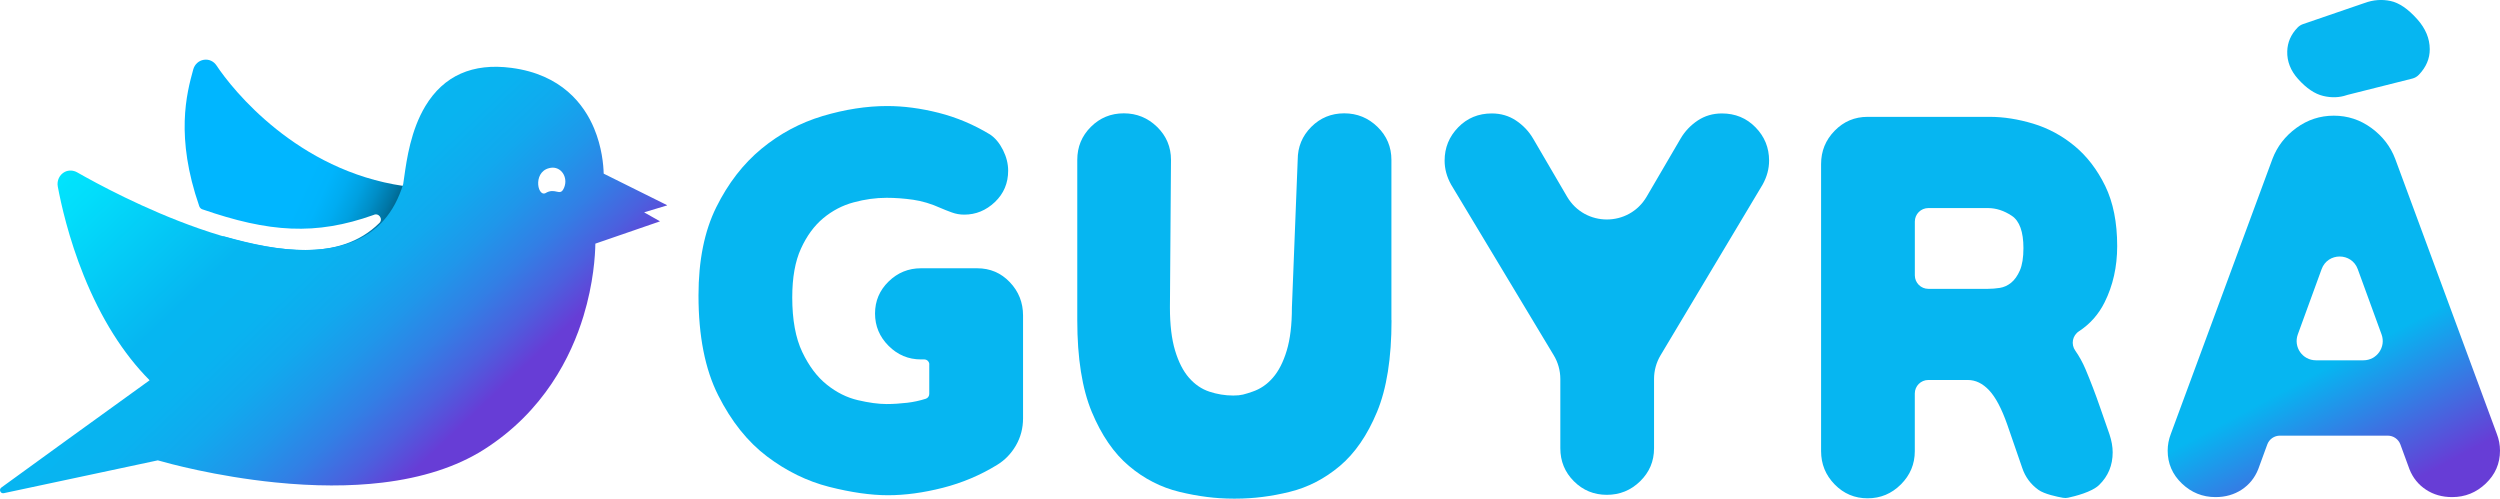
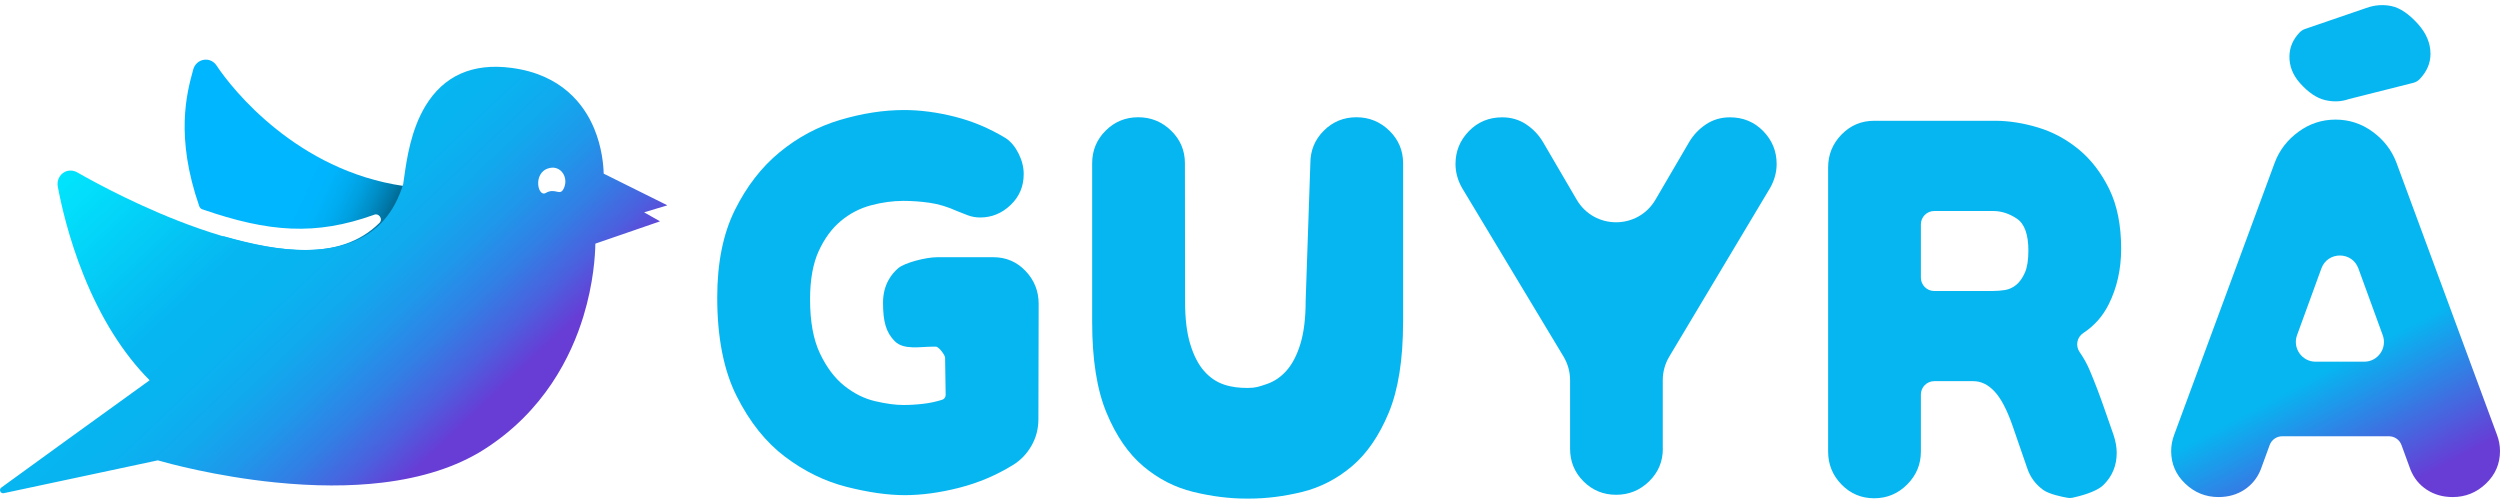
<svg xmlns="http://www.w3.org/2000/svg" version="1.1" x="0px" y="0px" viewBox="0 0 681.86 136" enable-background="new 0 0 681.86 136" xml:space="preserve">
  <g id="Layer_4">
    <g>
      <linearGradient id="SVGID_1_" gradientUnits="userSpaceOnUse" x1="65.826" y1="44.957" x2="122.127" y2="70.779">
        <stop offset="0.287" style="stop-color:#00B6FF" />
        <stop offset="0.376" style="stop-color:#00B4FC" />
        <stop offset="0.452" style="stop-color:#00ACF1" />
        <stop offset="0.523" style="stop-color:#00A0E0" />
        <stop offset="0.591" style="stop-color:#008EC7" />
        <stop offset="0.657" style="stop-color:#0077A7" />
        <stop offset="0.721" style="stop-color:#005B7F" />
        <stop offset="0.784" style="stop-color:#003A51" />
        <stop offset="0.845" style="stop-color:#00141C" />
        <stop offset="0.874" style="stop-color:#000000" />
      </linearGradient>
      <path fill="url(#SVGID_1_)" d="M111.68,52.41c-0.62-1.01-0.49-1.52-1.64-1.69c-29-4.22-46.62-26.25-50.98-32.85    c-0.78-1.18-2.1-1.78-3.47-1.56c-1.39,0.22-2.49,1.23-2.88,2.62c-1.82,6.57-4.93,18.4,1.64,37.32c0.13,0.36,0.4,0.66,0.75,0.81    c18.31,6.34,30.95,7.22,46.79,1.57c1.38-0.7,2.69,1.09,1.59,2.18c-10.99,10.88-28.19,7.6-42.12,3.72    c-1.48-0.41-2.44,1.6-1.15,2.44c0.07,0.05,0.14,0.08,0.21,0.11c9.63,3.62,18.14,5.43,25.45,5.43c5.32,0,10.01-0.96,14.04-2.88    c7.9-3.77,11.02-10.17,12.18-13.65C112.48,54.77,112.34,53.48,111.68,52.41z" />
      <linearGradient id="SVGID_2_" gradientUnits="userSpaceOnUse" x1="56.741" y1="20.047" x2="56.742" y2="20.047">
        <stop offset="0" style="stop-color:#00B6FF" />
        <stop offset="0.128" style="stop-color:#009CDA" />
        <stop offset="0.546" style="stop-color:#004966" />
        <stop offset="0.835" style="stop-color:#00141D" />
        <stop offset="0.967" style="stop-color:#000000" />
        <stop offset="0.972" style="stop-color:#100324" />
        <stop offset="0.986" style="stop-color:#3F0B8A" />
        <stop offset="0.996" style="stop-color:#5C10CA" />
        <stop offset="1" style="stop-color:#6712E3" />
      </linearGradient>
      <polygon fill="url(#SVGID_2_)" points="56.74,20.05 56.74,20.05 56.74,20.05   " />
    </g>
  </g>
  <g id="Layer_3">
    <g>
      <g>
        <linearGradient id="SVGID_3_" gradientUnits="userSpaceOnUse" x1="547.392" y1="73.701" x2="702.575" y2="73.701">
          <stop offset="0" style="stop-color:#00EBFF" />
          <stop offset="0.108" style="stop-color:#0CD1FC" />
          <stop offset="0.549" style="stop-color:#3D6BEF" />
          <stop offset="0.856" style="stop-color:#5B2BE6" />
          <stop offset="1" style="stop-color:#6712E3" />
        </linearGradient>
        <path display="none" fill="url(#SVGID_3_)" d="M151.04,55.12l5.62-1.69l-10.29-5.11l0.07-1.37c0-0.05,0.24-5.93-2.35-12.04     c-3.38-7.96-9.84-12.62-19.2-13.85c-18.04-2.37-22.52,11.88-24.54,26.13c-0.12,0.87-0.23,1.61-0.34,2.24L100,49.56l-0.04,0.13     c-2.78,9.13-8.28,15.38-16.33,18.57C59.7,77.76,19.62,57.3,6.05,49.67C7.9,58.98,14.39,85,31.45,100.82l1.87,1.74l-2.08,1.49     c-7.9,5.67-21.24,15.32-29.77,21.5l27.7-5.91l0.51,0.16c0.14,0.04,14.22,4.25,31.86,6.03c16.09,1.62,38.53,1.51,54.03-8.27     c12.38-7.81,20.95-19.26,25.47-34.02c3.4-11.1,3.1-20.02,3.1-20.11l-0.06-1.55l11.75-4.05L151.04,55.12z" />
        <linearGradient id="SVGID_4_" gradientUnits="userSpaceOnUse" x1="25.297" y1="24.326" x2="143.435" y2="149.117">
          <stop offset="6.592621e-03" style="stop-color:#00EBFF" />
          <stop offset="0.121" style="stop-color:#02DDFB" />
          <stop offset="0.34" style="stop-color:#06B7F1" />
          <stop offset="0.343" style="stop-color:#06B6F1" />
          <stop offset="0.44" style="stop-color:#09B3F0" />
          <stop offset="0.519" style="stop-color:#11A9EE" />
          <stop offset="0.593" style="stop-color:#1F97EA" />
          <stop offset="0.663" style="stop-color:#327FE5" />
          <stop offset="0.73" style="stop-color:#4B60DE" />
          <stop offset="0.791" style="stop-color:#673DD6" />
        </linearGradient>
        <path fill="url(#SVGID_4_)" d="M181.91,55.94l-17.24-8.57c-0.01-0.01-0.02-0.02-0.02-0.04c-0.06-2.33-0.47-7.19-2.61-12.31     c-2.73-6.54-8.87-14.72-22.56-16.51c-10.56-1.39-18.46,2.12-23.46,10.42c-3.96,6.57-5.09,14.52-5.76,19.27     c-0.11,0.77-0.2,1.44-0.29,1.99c0,0,0,0,0,0.01c-2.44,7.89-6.96,13.05-13.83,15.78c-9.76,3.87-23.87,2.64-41.94-3.68     c-14.77-5.16-28.02-12.36-33.13-15.28c-1.03-0.59-2.3-0.68-3.37-0.15c-1.47,0.74-2.24,2.39-1.94,4     c0.87,4.67,2.94,14.05,7.11,24.36c4.72,11.66,10.73,21.22,17.9,28.45c0.02,0.02,0.02,0.05-0.01,0.07     c-12.81,9.2-35.46,25.64-35.7,25.82l-4.7,3.41c-0.75,0.54-0.22,1.73,0.68,1.53l41.99-8.95c0.01,0,0.01,0,0.02,0     c2.78,0.8,15.75,4.37,32.04,6.02c10.62,1.08,20.41,1.1,29.12,0.06c11-1.31,20.3-4.32,27.64-8.94     c16.56-10.45,23.98-25.6,27.29-36.48c2.75-9.04,3.19-16.57,3.24-19.74c0-0.02,0.01-0.03,0.03-0.04l17.52-6.04     c0.04-0.01,0.04-0.06,0.01-0.08l-4.18-2.36c-0.03-0.02-0.03-0.07,0.01-0.08l6.15-1.85C181.95,56.01,181.95,55.95,181.91,55.94z      M148.73,52.7c-2.31,0.98-3.53-6.65,1.98-6.98c2.76,0,4.37,3.16,2.98,5.82C152.63,53.58,151.42,51.05,148.73,52.7z" />
      </g>
    </g>
    <g>
-       <path fill="#06B6F1" d="M253.47,99.41c0-0.76-0.62-1.38-1.38-1.38h-0.91c-3.41,0-6.35-1.23-8.82-3.7c-2.47-2.47-3.7-5.41-3.7-8.82    c0-3.41,1.23-6.32,3.7-8.73c2.47-2.41,5.41-3.61,8.82-3.61h15.34c3.53,0,6.49,1.26,8.9,3.79c2.41,2.53,3.61,5.55,3.61,9.08v28.04    c0,2.71-0.65,5.17-1.94,7.41c-1.29,2.23-3,4-5.11,5.29c-4.58,2.82-9.52,4.91-14.81,6.26c-5.29,1.35-10.29,2.03-14.99,2.03    c-4.7,0-10.05-0.77-16.05-2.29c-6-1.53-11.64-4.29-16.93-8.29c-5.29-4-9.73-9.55-13.31-16.66c-3.59-7.11-5.38-16.19-5.38-27.24    c0-9.52,1.61-17.55,4.85-24.07c3.23-6.52,7.35-11.84,12.34-15.96c5-4.11,10.55-7.08,16.66-8.91c6.11-1.82,11.99-2.73,17.63-2.73    c4.47,0,9.14,0.62,14.02,1.85c4.88,1.24,9.55,3.2,14.02,5.91c1.41,0.94,2.58,2.35,3.53,4.23c0.94,1.88,1.41,3.76,1.41,5.64    c0,3.41-1.21,6.26-3.61,8.55c-2.41,2.29-5.2,3.44-8.38,3.44c-1.18,0-2.32-0.2-3.44-0.62c-1.12-0.41-2.09-0.79-2.91-1.15    c-2.59-1.17-5.11-1.94-7.58-2.29c-2.47-0.35-4.88-0.53-7.23-0.53c-2.94,0-5.94,0.41-8.99,1.24c-3.06,0.82-5.82,2.27-8.29,4.32    c-2.47,2.06-4.5,4.82-6.08,8.29c-1.59,3.47-2.38,7.91-2.38,13.31c0,6.11,0.91,11.08,2.73,14.9c1.82,3.82,4.05,6.79,6.7,8.9    c2.64,2.12,5.47,3.53,8.46,4.23c3,0.7,5.61,1.06,7.85,1.06c1.76,0,3.64-0.12,5.64-0.35c1.68-0.2,3.36-0.56,5.04-1.09    c0.57-0.18,0.95-0.72,0.95-1.32V99.41z" />
-       <path fill="#06B6F1" d="M379.53,87.34c0,10.35-1.32,18.69-3.97,25.04c-2.64,6.35-6.03,11.26-10.14,14.72    c-4.12,3.47-8.67,5.82-13.67,7.05c-5,1.24-9.9,1.85-14.72,1.85h-0.71c-4.7,0-9.58-0.62-14.64-1.85    c-5.06-1.23-9.64-3.58-13.75-7.05c-4.12-3.47-7.49-8.38-10.14-14.72c-2.64-6.35-3.97-14.69-3.97-25.04V43.6    c0-3.53,1.23-6.52,3.7-8.99s5.47-3.7,8.99-3.7c3.53,0,6.55,1.24,9.08,3.7c2.53,2.47,3.79,5.47,3.79,8.99l-0.29,40.29    c0,4.7,0.47,8.61,1.41,11.73c0.94,3.12,2.2,5.59,3.79,7.41c1.59,1.82,3.44,3.09,5.56,3.79c2.11,0.7,4.29,1.06,6.52,1.06    c2.23,0,3.12-0.35,5.24-1.06c2.12-0.71,3.97-1.97,5.55-3.79c1.59-1.82,2.85-4.29,3.79-7.41c0.94-3.11,1.41-7.02,1.41-11.73    l1.58-40.29c0-3.53,1.24-6.52,3.7-8.99c2.47-2.47,5.47-3.7,8.99-3.7c3.53,0,6.55,1.24,9.08,3.7c2.53,2.47,3.79,5.47,3.79,8.99    V87.34z" />
-       <path fill="#06B6F1" d="M451.13,122.27c0,3.53-1.26,6.52-3.79,8.99c-2.53,2.47-5.55,3.7-9.08,3.7c-3.53,0-6.52-1.23-8.99-3.7    s-3.7-5.47-3.7-8.99v-18.9c0-2.28-0.62-4.53-1.8-6.48l-28-46.56c-1.18-2.12-1.76-4.29-1.76-6.52c0-3.53,1.24-6.55,3.7-9.08    c2.47-2.53,5.52-3.79,9.17-3.79c2.47,0,4.67,0.65,6.61,1.94c1.94,1.3,3.5,2.94,4.67,4.94l9.24,15.81c4.86,8.31,16.86,8.31,21.72,0    l9.24-15.81c1.17-2,2.73-3.64,4.67-4.94c1.94-1.29,4.14-1.94,6.61-1.94c3.64,0,6.7,1.26,9.17,3.79c2.47,2.53,3.7,5.55,3.7,9.08    c0,2.23-0.59,4.41-1.76,6.52l-27.84,46.57c-1.17,1.95-1.78,4.18-1.78,6.45V122.27z" />
-       <path fill="#06B6F1" d="M547.47,115.81c-1.53-4.35-3.17-7.46-4.94-9.35c-1.76-1.88-3.7-2.82-5.82-2.82h-10.78    c-2.03,0-3.68,1.65-3.68,3.68v15.72c0,3.53-1.26,6.55-3.79,9.08c-2.53,2.53-5.55,3.79-9.08,3.79s-6.52-1.26-8.99-3.79    c-2.47-2.53-3.7-5.55-3.7-9.08V44.74c0-3.53,1.23-6.55,3.7-9.08c2.47-2.53,5.47-3.79,8.99-3.79h33.33c3.76,0,7.7,0.62,11.81,1.85    c4.11,1.24,7.87,3.26,11.29,6.08c3.41,2.82,6.2,6.47,8.38,10.93c2.17,4.47,3.26,9.93,3.26,16.4c0,5.64-1.15,10.76-3.44,15.34    c-1.64,3.29-3.97,5.91-6.97,7.87c-1.8,1.17-2.26,3.56-1.01,5.31c1.07,1.52,2,3.21,2.79,5.07c1.41,3.35,2.7,6.73,3.88,10.14    l2.64,7.58c0.59,1.76,0.88,3.41,0.88,4.94c0,3.53-1.23,6.5-3.7,8.9c-1.98,1.94-6.69,3.09-8.47,3.47c-0.46,0.1-0.93,0.11-1.4,0.02    c-1.51-0.27-5.06-0.99-6.7-2.18c-2.12-1.53-3.59-3.53-4.41-6L547.47,115.81z M542.18,78.78c1.06,0,2.14-0.09,3.26-0.26    c1.12-0.18,2.14-0.64,3.09-1.41c0.94-0.76,1.73-1.88,2.38-3.35c0.64-1.47,0.97-3.5,0.97-6.08c0-4.47-1.06-7.41-3.17-8.82    c-2.12-1.41-4.29-2.11-6.52-2.11h-16.25c-2.03,0-3.68,1.65-3.68,3.68V75.1c0,2.03,1.65,3.68,3.68,3.68H542.18z" />
-       <linearGradient id="SVGID_5_" gradientUnits="userSpaceOnUse" x1="649.656" y1="135.81" x2="631.491" y2="101.825">
+       <path fill="#06B6F1" d="M257.77,97.58c0-0.76-1.74-3.03-2.5-3.03h-0.9c-3.38,0-7.87,0.97-10.31-1.47    c-2.44-2.44-3.22-5.44-3.22-10.55c0-5.11,2.54-8.02,4.18-9.41s7.33-2.97,10.7-2.97h15.18c3.49,0,6.43,1.25,8.81,3.75    c2.38,2.5,3.58,5.5,3.58,8.99l-0.07,31.4c0,2.68-0.64,5.12-1.92,7.33c-1.28,2.21-2.97,3.96-5.06,5.23    c-4.54,2.79-9.42,4.86-14.66,6.19c-5.23,1.34-10.18,2.01-14.83,2.01c-4.65,0-9.95-0.76-15.88-2.27    c-5.93-1.51-11.52-4.25-16.75-8.2c-5.24-3.95-9.63-9.45-13.18-16.49c-3.55-7.04-5.32-16.02-5.32-26.96c0-9.42,1.6-17.36,4.8-23.82    c3.2-6.46,7.27-11.72,12.22-15.79c4.94-4.07,10.44-7.01,16.49-8.81c6.05-1.8,11.87-2.7,17.45-2.7c4.42,0,9.04,0.61,13.87,1.83    c4.83,1.22,9.45,3.17,13.87,5.85c1.4,0.93,2.56,2.33,3.49,4.19c0.93,1.86,1.4,3.72,1.4,5.58c0,3.37-1.19,6.19-3.58,8.46    c-2.39,2.27-5.15,3.4-8.29,3.4c-1.17,0-2.3-0.2-3.4-0.61c-1.11-0.41-2.07-0.79-2.88-1.13c-2.56-1.16-5.06-1.92-7.5-2.27    c-2.44-0.35-4.83-0.52-7.15-0.52c-2.91,0-5.88,0.41-8.9,1.22c-3.03,0.81-5.76,2.24-8.2,4.28c-2.44,2.04-4.45,4.77-6.02,8.2    c-1.57,3.43-2.35,7.82-2.35,13.17c0,6.05,0.9,10.97,2.7,14.75c1.8,3.78,4.01,6.72,6.63,8.81c2.62,2.09,5.41,3.49,8.38,4.19    c2.97,0.7,5.55,1.05,7.76,1.05c1.74,0,3.6-0.11,5.58-0.35c1.66-0.19,3.33-0.56,4.99-1.08c0.56-0.18,0.94-0.71,0.94-1.31    L257.77,97.58z" />
+       <path fill="#06B6F1" d="M382.68,87.83c0,10.24-1.31,18.5-3.93,24.78c-2.62,6.28-5.96,11.14-10.03,14.57    c-4.07,3.43-8.58,5.76-13.52,6.98c-4.95,1.22-9.8,1.83-14.57,1.83h-0.7c-4.65,0-9.48-0.61-14.48-1.83    c-5-1.22-9.54-3.55-13.61-6.98c-4.07-3.43-7.42-8.29-10.03-14.57c-2.62-6.28-3.93-14.54-3.93-24.78V44.55    c0-3.49,1.22-6.46,3.66-8.9c2.44-2.44,5.41-3.67,8.9-3.67s6.48,1.22,8.99,3.67c2.5,2.44,3.75,5.41,3.75,8.9l0.04,37.67    c0,4.65,0.46,8.52,1.4,11.6c0.93,3.08,2.18,5.53,3.75,7.33c1.57,1.8,3.4,3.05,5.5,3.75c2.09,0.7,4.2,0.91,6.41,0.91    c2.21,0,3.09-0.35,5.18-1.05c2.09-0.7,3.93-1.95,5.5-3.75c1.57-1.8,2.82-4.24,3.75-7.33c0.93-3.08,1.4-6.95,1.4-11.6l1.28-37.53    c0-3.49,1.22-6.46,3.66-8.9c2.44-2.44,5.41-3.67,8.9-3.67c3.49,0,6.48,1.22,8.99,3.67c2.5,2.44,3.75,5.41,3.75,8.9V87.83z" />
+       <path fill="#06B6F1" d="M453.53,122.39c0,3.49-1.25,6.46-3.75,8.9c-2.5,2.44-5.5,3.66-8.99,3.66s-6.46-1.22-8.9-3.66    c-2.44-2.44-3.66-5.41-3.66-8.9v-18.71c0-2.26-0.62-4.48-1.78-6.42L398.73,51.2c-1.16-2.09-1.75-4.25-1.75-6.46    c0-3.49,1.22-6.48,3.67-8.99c2.44-2.5,5.47-3.75,9.07-3.75c2.44,0,4.62,0.64,6.54,1.92c1.92,1.28,3.46,2.91,4.62,4.89l9.15,15.65    c4.81,8.22,16.69,8.22,21.49,0l9.15-15.65c1.16-1.98,2.7-3.6,4.62-4.89c1.92-1.28,4.1-1.92,6.54-1.92c3.6,0,6.63,1.25,9.07,3.75    c2.44,2.5,3.67,5.5,3.67,8.99c0,2.21-0.58,4.36-1.75,6.46l-27.55,46.08c-1.15,1.93-1.76,4.14-1.76,6.39V122.39z" />
+       <path fill="#06B6F1" d="M548.87,116c-1.51-4.3-3.14-7.39-4.89-9.25c-1.74-1.86-3.66-2.79-5.76-2.79h-10.67    c-2.01,0-3.64,1.63-3.64,3.64v15.56c0,3.49-1.25,6.49-3.75,8.99c-2.5,2.5-5.5,3.75-8.99,3.75s-6.46-1.25-8.9-3.75    c-2.44-2.5-3.66-5.5-3.66-8.99V45.68c0-3.49,1.22-6.48,3.66-8.99c2.44-2.5,5.41-3.75,8.9-3.75h32.98c3.72,0,7.62,0.61,11.69,1.83    c4.07,1.22,7.79,3.23,11.17,6.02c3.37,2.79,6.13,6.4,8.29,10.82c2.15,4.42,3.23,9.83,3.23,16.23c0,5.58-1.13,10.64-3.4,15.18    c-1.63,3.25-3.93,5.85-6.9,7.79c-1.78,1.16-2.23,3.52-1,5.26c1.06,1.5,1.98,3.17,2.76,5.01c1.4,3.32,2.67,6.66,3.84,10.03    l2.62,7.5c0.58,1.74,0.87,3.38,0.87,4.89c0,3.49-1.22,6.43-3.66,8.81c-1.96,1.92-6.62,3.06-8.38,3.44    c-0.46,0.1-0.92,0.11-1.38,0.02c-1.49-0.26-5.01-0.98-6.63-2.15c-2.09-1.51-3.55-3.49-4.36-5.93L548.87,116z M543.63,79.36    c1.05,0,2.12-0.09,3.23-0.26c1.1-0.18,2.12-0.64,3.05-1.4c0.93-0.76,1.71-1.86,2.36-3.32c0.64-1.45,0.96-3.46,0.96-6.02    c0-4.42-1.05-7.33-3.14-8.72c-2.09-1.4-4.25-2.09-6.46-2.09h-16.08c-2.01,0-3.64,1.63-3.64,3.64v14.54c0,2.01,1.63,3.64,3.64,3.64    H543.63z" />
+       <linearGradient id="SVGID_5_" gradientUnits="userSpaceOnUse" x1="649.991" y1="135.795" x2="632.015" y2="102.164">
        <stop offset="0" style="stop-color:#673DD6" />
        <stop offset="1" style="stop-color:#06B6F1" />
      </linearGradient>
-       <path fill="url(#SVGID_5_)" d="M636.54,31.55c3.76,0,7.17,1.12,10.23,3.35c3.05,2.23,5.23,5.05,6.52,8.46l27.69,74.94    c0.59,1.53,0.88,3.06,0.88,4.59c0,3.53-1.29,6.52-3.88,8.99c-2.59,2.47-5.64,3.7-9.17,3.7c-2.71,0-5.09-0.67-7.14-2.03    c-2.06-1.35-3.56-3.2-4.5-5.56l-2.47-6.75c-0.53-1.45-1.91-2.42-3.45-2.42h-29.42c-1.54,0-2.92,0.96-3.45,2.42l-2.47,6.75    c-0.94,2.35-2.44,4.2-4.5,5.56c-2.06,1.35-4.44,2.03-7.14,2.03c-3.53,0-6.58-1.23-9.17-3.7c-2.59-2.47-3.88-5.47-3.88-8.99    c0-1.53,0.29-3.06,0.88-4.59l27.69-74.94c1.29-3.41,3.47-6.23,6.52-8.46C629.37,32.67,632.77,31.55,636.54,31.55z M631.65,98.27    h12.97c3.65,0,6.19-3.63,4.94-7.05l-6.49-17.8c-1.68-4.61-8.2-4.61-9.87,0l-6.49,17.8C625.47,94.65,628,98.27,631.65,98.27z" />
-       <path fill="#06B6F1" d="M644.91,0.82c2.38-0.87,4.74-1.05,7.09-0.55s4.77,2.15,7.28,4.96c2.27,2.54,3.41,5.26,3.42,8.18    c0.01,2.58-0.98,4.91-2.97,6.98c-0.48,0.51-1.1,0.87-1.78,1.04l-17.68,4.45c-0.07,0.02-0.13,0.04-0.2,0.06    c-2.01,0.69-4.15,0.77-6.41,0.23c-2.3-0.54-4.59-2.08-6.87-4.62c-2.04-2.28-3.03-4.79-2.96-7.53c0.06-2.44,0.99-4.6,2.8-6.48    c0.41-0.43,0.92-0.76,1.49-0.96L644.91,0.82z" />
+       <path fill="url(#SVGID_5_)" d="M637.01,32.62c3.72,0,7.1,1.11,10.12,3.32c3.02,2.21,5.17,5,6.46,8.37l27.4,74.16    c0.58,1.51,0.87,3.03,0.87,4.54c0,3.49-1.28,6.46-3.84,8.9c-2.56,2.44-5.58,3.66-9.07,3.66c-2.68,0-5.03-0.67-7.07-2.01    c-2.04-1.34-3.52-3.17-4.45-5.5l-2.44-6.68c-0.52-1.44-1.89-2.39-3.42-2.39h-29.11c-1.53,0-2.89,0.95-3.42,2.39l-2.44,6.68    c-0.93,2.33-2.42,4.16-4.45,5.5c-2.04,1.34-4.39,2.01-7.07,2.01c-3.49,0-6.52-1.22-9.07-3.66c-2.56-2.44-3.84-5.41-3.84-8.9    c0-1.51,0.29-3.02,0.87-4.54l27.4-74.16c1.28-3.37,3.43-6.16,6.46-8.37C629.91,33.73,633.28,32.62,637.01,32.62z M631.56,98.65    h13.27c3.73,0,6.33-3.71,5.05-7.22l-6.64-18.21c-1.72-4.71-8.38-4.71-10.1,0l-6.64,18.21C625.23,94.94,627.83,98.65,631.56,98.65z    " />
+       <path fill="#06B6F1" d="M645.29,2.21c2.35-0.86,4.69-1.04,7.01-0.54c2.32,0.5,4.72,2.13,7.21,4.9c2.25,2.51,3.38,5.21,3.39,8.09    c0.01,2.55-0.97,4.85-2.94,6.91c-0.48,0.5-1.09,0.86-1.77,1.03l-17.5,4.41c-0.07,0.02-0.13,0.04-0.2,0.06    c-1.99,0.68-4.1,0.76-6.34,0.23c-2.28-0.54-4.54-2.06-6.79-4.57c-2.02-2.25-2.99-4.74-2.93-7.45c0.06-2.41,0.98-4.55,2.77-6.42    c0.41-0.43,0.91-0.75,1.47-0.95L645.29,2.21z" />
    </g>
  </g>
</svg>
